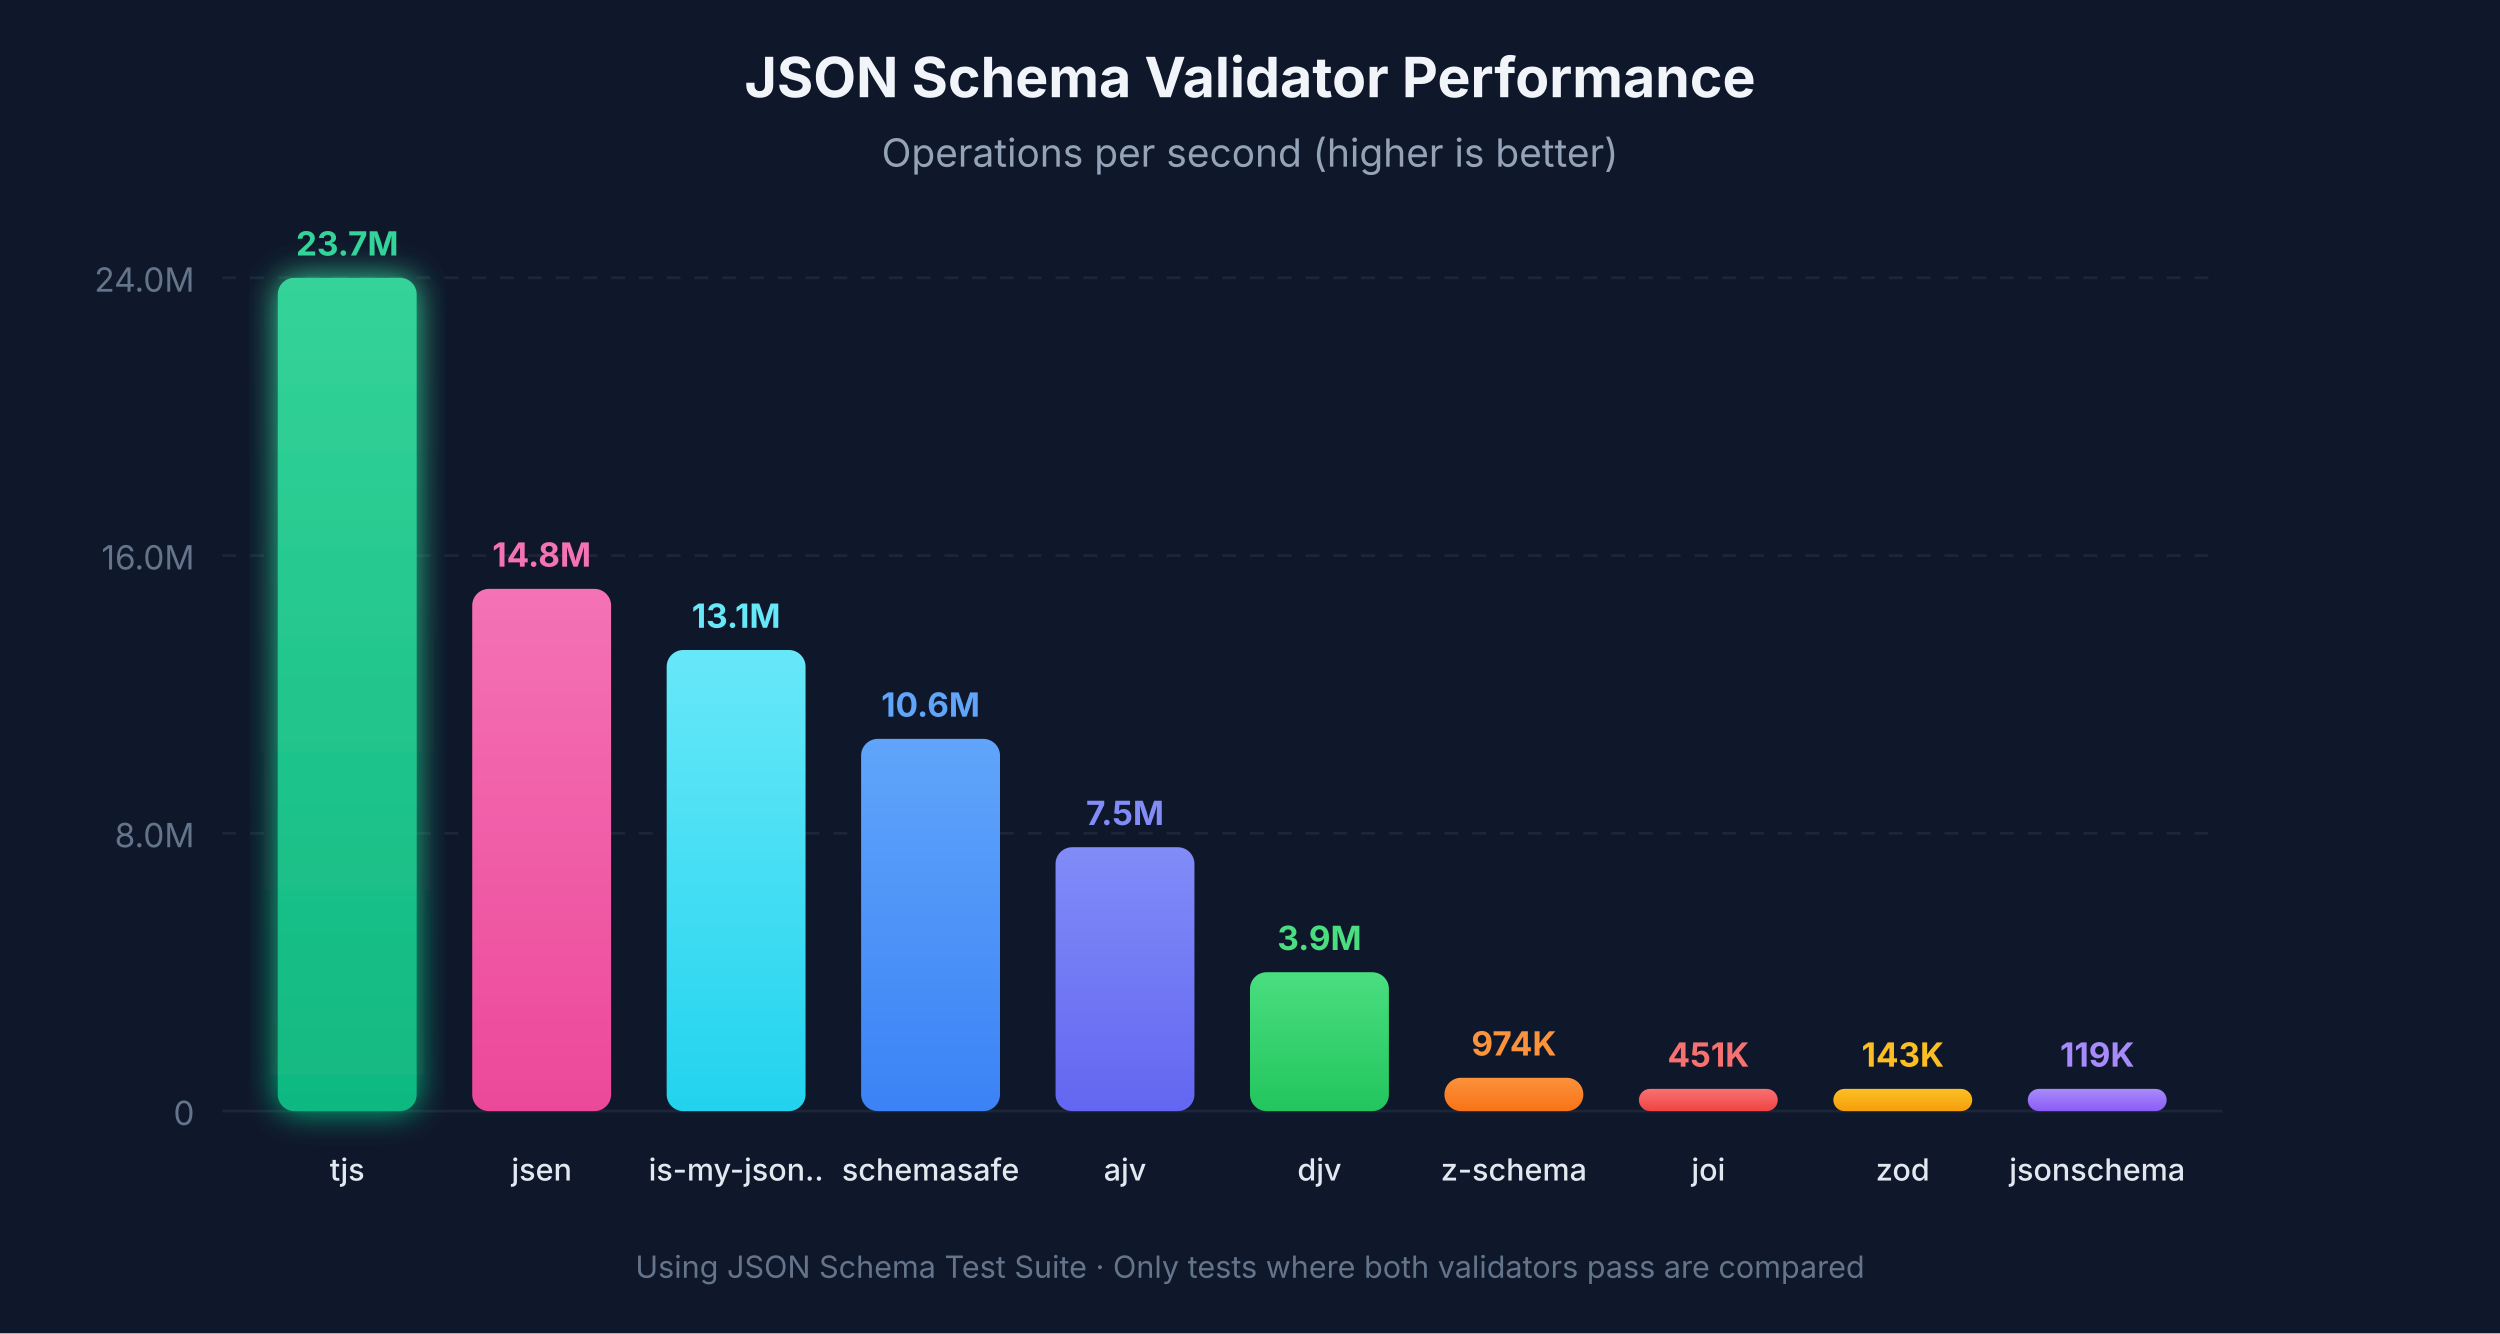
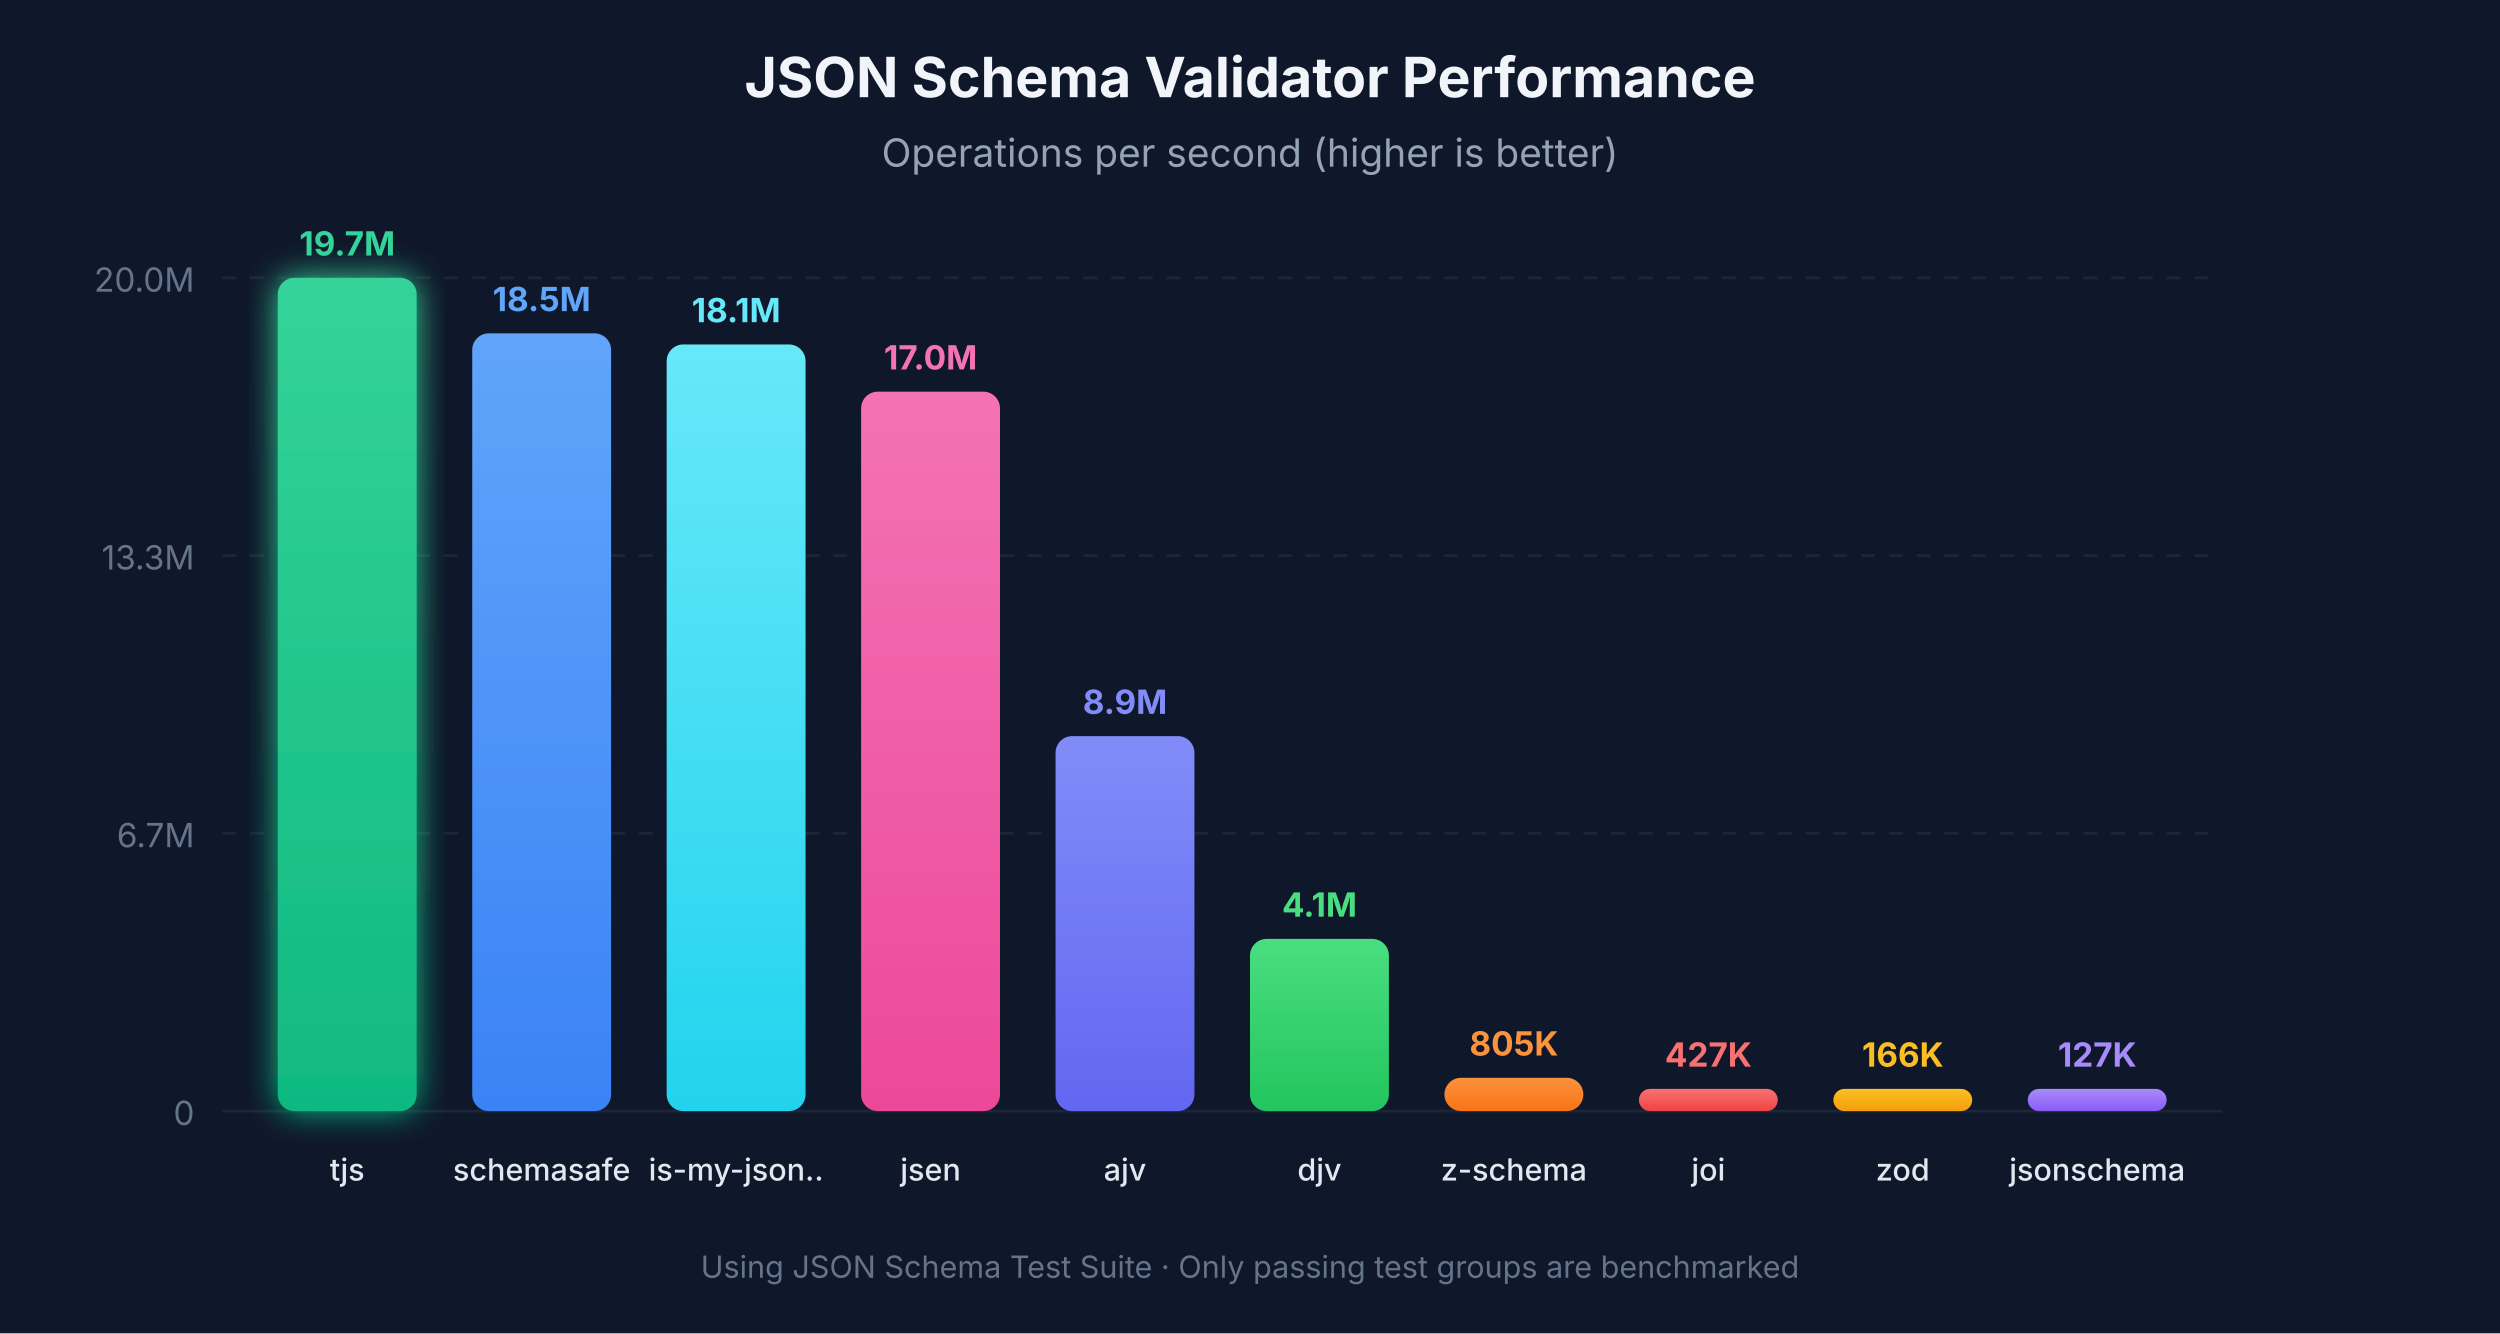
<svg xmlns="http://www.w3.org/2000/svg" viewBox="0 0 900 480">
  <defs>
    <linearGradient id="grad-tjs" x1="0%" y1="0%" x2="0%" y2="100%">
      <stop offset="0%" style="stop-color:#34d399;stop-opacity:1" />
      <stop offset="100%" style="stop-color:#10b981;stop-opacity:1" />
    </linearGradient>
-     <linearGradient id="grad-jsen" x1="0%" y1="0%" x2="0%" y2="100%">
-       <stop offset="0%" style="stop-color:#f472b6;stop-opacity:1" />
-       <stop offset="100%" style="stop-color:#ec4899;stop-opacity:1" />
+     <linearGradient id="grad-schemasafe" x1="0%" y1="0%" x2="0%" y2="100%">
+       <stop offset="0%" style="stop-color:#60a5fa;stop-opacity:1" />
+       <stop offset="100%" style="stop-color:#3b82f6;stop-opacity:1" />
    </linearGradient>
    <linearGradient id="grad-is-my-json-valid" x1="0%" y1="0%" x2="0%" y2="100%">
      <stop offset="0%" style="stop-color:#67e8f9;stop-opacity:1" />
      <stop offset="100%" style="stop-color:#22d3ee;stop-opacity:1" />
    </linearGradient>
-     <linearGradient id="grad-schemasafe" x1="0%" y1="0%" x2="0%" y2="100%">
-       <stop offset="0%" style="stop-color:#60a5fa;stop-opacity:1" />
-       <stop offset="100%" style="stop-color:#3b82f6;stop-opacity:1" />
+     <linearGradient id="grad-jsen" x1="0%" y1="0%" x2="0%" y2="100%">
+       <stop offset="0%" style="stop-color:#f472b6;stop-opacity:1" />
+       <stop offset="100%" style="stop-color:#ec4899;stop-opacity:1" />
    </linearGradient>
    <linearGradient id="grad-ajv" x1="0%" y1="0%" x2="0%" y2="100%">
      <stop offset="0%" style="stop-color:#818cf8;stop-opacity:1" />
      <stop offset="100%" style="stop-color:#6366f1;stop-opacity:1" />
    </linearGradient>
    <linearGradient id="grad-djv" x1="0%" y1="0%" x2="0%" y2="100%">
      <stop offset="0%" style="stop-color:#4ade80;stop-opacity:1" />
      <stop offset="100%" style="stop-color:#22c55e;stop-opacity:1" />
    </linearGradient>
    <linearGradient id="grad-z-schema" x1="0%" y1="0%" x2="0%" y2="100%">
      <stop offset="0%" style="stop-color:#fb923c;stop-opacity:1" />
      <stop offset="100%" style="stop-color:#f97316;stop-opacity:1" />
    </linearGradient>
    <linearGradient id="grad-joi" x1="0%" y1="0%" x2="0%" y2="100%">
      <stop offset="0%" style="stop-color:#f87171;stop-opacity:1" />
      <stop offset="100%" style="stop-color:#ef4444;stop-opacity:1" />
    </linearGradient>
    <linearGradient id="grad-zod" x1="0%" y1="0%" x2="0%" y2="100%">
      <stop offset="0%" style="stop-color:#fbbf24;stop-opacity:1" />
      <stop offset="100%" style="stop-color:#f59e0b;stop-opacity:1" />
    </linearGradient>
    <linearGradient id="grad-jsonschema" x1="0%" y1="0%" x2="0%" y2="100%">
      <stop offset="0%" style="stop-color:#a78bfa;stop-opacity:1" />
      <stop offset="100%" style="stop-color:#8b5cf6;stop-opacity:1" />
    </linearGradient>
    <filter id="glow-tjs" x="-20%" y="-20%" width="140%" height="140%">
      <feGaussianBlur stdDeviation="6" result="coloredBlur" />
      <feMerge>
        <feMergeNode in="coloredBlur" />
        <feMergeNode in="SourceGraphic" />
      </feMerge>
    </filter>
  </defs>
  <rect width="900" height="480" fill="#0f172a" />
  <g opacity="0.1">
    <line x1="80" y1="400" x2="800" y2="400" stroke="#94a3b8" stroke-width="1" />
    <line x1="80" y1="300" x2="800" y2="300" stroke="#94a3b8" stroke-width="1" stroke-dasharray="5,5" />
    <line x1="80" y1="200" x2="800" y2="200" stroke="#94a3b8" stroke-width="1" stroke-dasharray="5,5" />
    <line x1="80" y1="100" x2="800" y2="100" stroke="#94a3b8" stroke-width="1" stroke-dasharray="5,5" />
  </g>
  <text x="70" y="405" text-anchor="end" fill="#64748b" font-family="system-ui, -apple-system, sans-serif" font-size="12">0</text>
-   <text x="70" y="305" text-anchor="end" fill="#64748b" font-family="system-ui, -apple-system, sans-serif" font-size="12">8.0M</text>
-   <text x="70" y="205" text-anchor="end" fill="#64748b" font-family="system-ui, -apple-system, sans-serif" font-size="12">16.0M</text>
-   <text x="70" y="105" text-anchor="end" fill="#64748b" font-family="system-ui, -apple-system, sans-serif" font-size="12">24.0M</text>
+   <text x="70" y="305" text-anchor="end" fill="#64748b" font-family="system-ui, -apple-system, sans-serif" font-size="12">6.7M</text>
+   <text x="70" y="205" text-anchor="end" fill="#64748b" font-family="system-ui, -apple-system, sans-serif" font-size="12">13.3M</text>
+   <text x="70" y="105" text-anchor="end" fill="#64748b" font-family="system-ui, -apple-system, sans-serif" font-size="12">20.0M</text>
  <text x="450" y="35" text-anchor="middle" fill="#f1f5f9" font-family="system-ui, -apple-system, sans-serif" font-size="20" font-weight="bold">JSON Schema Validator Performance</text>
  <text x="450" y="60" text-anchor="middle" fill="#94a3b8" font-family="system-ui, -apple-system, sans-serif" font-size="14">Operations per second (higher is better)</text>
  <rect x="100" y="100" width="50" height="300" rx="6" fill="url(#grad-tjs)" filter="url(#glow-tjs)" />
  <text x="125" y="425" text-anchor="middle" fill="#e2e8f0" font-family="system-ui, -apple-system, sans-serif" font-size="11" font-weight="500">tjs</text>
-   <text x="125" y="92" text-anchor="middle" fill="#34d399" font-family="system-ui, -apple-system, sans-serif" font-size="12" font-weight="bold">23.7M</text>
-   <rect x="170" y="212" width="50" height="188" rx="6" fill="url(#grad-jsen)" />
-   <text x="195" y="425" text-anchor="middle" fill="#e2e8f0" font-family="system-ui, -apple-system, sans-serif" font-size="11" font-weight="500">jsen</text>
-   <text x="195" y="204" text-anchor="middle" fill="#f472b6" font-family="system-ui, -apple-system, sans-serif" font-size="12" font-weight="bold">14.8M</text>
-   <rect x="240" y="234" width="50" height="166" rx="6" fill="url(#grad-is-my-json-valid)" />
+   <text x="125" y="92" text-anchor="middle" fill="#34d399" font-family="system-ui, -apple-system, sans-serif" font-size="12" font-weight="bold">19.7M</text>
+   <rect x="170" y="120" width="50" height="280" rx="6" fill="url(#grad-schemasafe)" />
+   <text x="195" y="425" text-anchor="middle" fill="#e2e8f0" font-family="system-ui, -apple-system, sans-serif" font-size="11" font-weight="500">schemasafe</text>
+   <text x="195" y="112" text-anchor="middle" fill="#60a5fa" font-family="system-ui, -apple-system, sans-serif" font-size="12" font-weight="bold">18.5M</text>
+   <rect x="240" y="124" width="50" height="276" rx="6" fill="url(#grad-is-my-json-valid)" />
  <text x="265" y="425" text-anchor="middle" fill="#e2e8f0" font-family="system-ui, -apple-system, sans-serif" font-size="11" font-weight="500">is-my-json..</text>
-   <text x="265" y="226" text-anchor="middle" fill="#67e8f9" font-family="system-ui, -apple-system, sans-serif" font-size="12" font-weight="bold">13.1M</text>
-   <rect x="310" y="266" width="50" height="134" rx="6" fill="url(#grad-schemasafe)" />
-   <text x="335" y="425" text-anchor="middle" fill="#e2e8f0" font-family="system-ui, -apple-system, sans-serif" font-size="11" font-weight="500">schemasafe</text>
-   <text x="335" y="258" text-anchor="middle" fill="#60a5fa" font-family="system-ui, -apple-system, sans-serif" font-size="12" font-weight="bold">10.6M</text>
-   <rect x="380" y="305" width="50" height="95" rx="6" fill="url(#grad-ajv)" />
+   <text x="265" y="116" text-anchor="middle" fill="#67e8f9" font-family="system-ui, -apple-system, sans-serif" font-size="12" font-weight="bold">18.1M</text>
+   <rect x="310" y="141" width="50" height="259" rx="6" fill="url(#grad-jsen)" />
+   <text x="335" y="425" text-anchor="middle" fill="#e2e8f0" font-family="system-ui, -apple-system, sans-serif" font-size="11" font-weight="500">jsen</text>
+   <text x="335" y="133" text-anchor="middle" fill="#f472b6" font-family="system-ui, -apple-system, sans-serif" font-size="12" font-weight="bold">17.0M</text>
+   <rect x="380" y="265" width="50" height="135" rx="6" fill="url(#grad-ajv)" />
  <text x="405" y="425" text-anchor="middle" fill="#e2e8f0" font-family="system-ui, -apple-system, sans-serif" font-size="11" font-weight="500">ajv</text>
-   <text x="405" y="297" text-anchor="middle" fill="#818cf8" font-family="system-ui, -apple-system, sans-serif" font-size="12" font-weight="bold">7.5M</text>
-   <rect x="450" y="350" width="50" height="50" rx="6" fill="url(#grad-djv)" />
+   <text x="405" y="257" text-anchor="middle" fill="#818cf8" font-family="system-ui, -apple-system, sans-serif" font-size="12" font-weight="bold">8.9M</text>
+   <rect x="450" y="338" width="50" height="62" rx="6" fill="url(#grad-djv)" />
  <text x="475" y="425" text-anchor="middle" fill="#e2e8f0" font-family="system-ui, -apple-system, sans-serif" font-size="11" font-weight="500">djv</text>
-   <text x="475" y="342" text-anchor="middle" fill="#4ade80" font-family="system-ui, -apple-system, sans-serif" font-size="12" font-weight="bold">3.9M</text>
+   <text x="475" y="330" text-anchor="middle" fill="#4ade80" font-family="system-ui, -apple-system, sans-serif" font-size="12" font-weight="bold">4.1M</text>
  <rect x="520" y="388" width="50" height="12" rx="6" fill="url(#grad-z-schema)" />
  <text x="545" y="425" text-anchor="middle" fill="#e2e8f0" font-family="system-ui, -apple-system, sans-serif" font-size="11" font-weight="500">z-schema</text>
-   <text x="545" y="380" text-anchor="middle" fill="#fb923c" font-family="system-ui, -apple-system, sans-serif" font-size="12" font-weight="bold">974K</text>
+   <text x="545" y="380" text-anchor="middle" fill="#fb923c" font-family="system-ui, -apple-system, sans-serif" font-size="12" font-weight="bold">805K</text>
  <rect x="590" y="392" width="50" height="8" rx="4" fill="url(#grad-joi)" />
  <text x="615" y="425" text-anchor="middle" fill="#e2e8f0" font-family="system-ui, -apple-system, sans-serif" font-size="11" font-weight="500">joi</text>
-   <text x="615" y="384" text-anchor="middle" fill="#f87171" font-family="system-ui, -apple-system, sans-serif" font-size="12" font-weight="bold">451K</text>
+   <text x="615" y="384" text-anchor="middle" fill="#f87171" font-family="system-ui, -apple-system, sans-serif" font-size="12" font-weight="bold">427K</text>
  <rect x="660" y="392" width="50" height="8" rx="4" fill="url(#grad-zod)" />
  <text x="685" y="425" text-anchor="middle" fill="#e2e8f0" font-family="system-ui, -apple-system, sans-serif" font-size="11" font-weight="500">zod</text>
-   <text x="685" y="384" text-anchor="middle" fill="#fbbf24" font-family="system-ui, -apple-system, sans-serif" font-size="12" font-weight="bold">143K</text>
+   <text x="685" y="384" text-anchor="middle" fill="#fbbf24" font-family="system-ui, -apple-system, sans-serif" font-size="12" font-weight="bold">166K</text>
  <rect x="730" y="392" width="50" height="8" rx="4" fill="url(#grad-jsonschema)" />
  <text x="755" y="425" text-anchor="middle" fill="#e2e8f0" font-family="system-ui, -apple-system, sans-serif" font-size="11" font-weight="500">jsonschema</text>
-   <text x="755" y="384" text-anchor="middle" fill="#a78bfa" font-family="system-ui, -apple-system, sans-serif" font-size="12" font-weight="bold">119K</text>
-   <text x="450" y="460" text-anchor="middle" fill="#64748b" font-family="system-ui, -apple-system, sans-serif" font-size="11">Using JSON Schema Test Suite · Only tests where both validators pass are compared</text>
+   <text x="755" y="384" text-anchor="middle" fill="#a78bfa" font-family="system-ui, -apple-system, sans-serif" font-size="12" font-weight="bold">127K</text>
+   <text x="450" y="460" text-anchor="middle" fill="#64748b" font-family="system-ui, -apple-system, sans-serif" font-size="11">Using JSON Schema Test Suite · Only passing test groups are benchmarked</text>
</svg>
